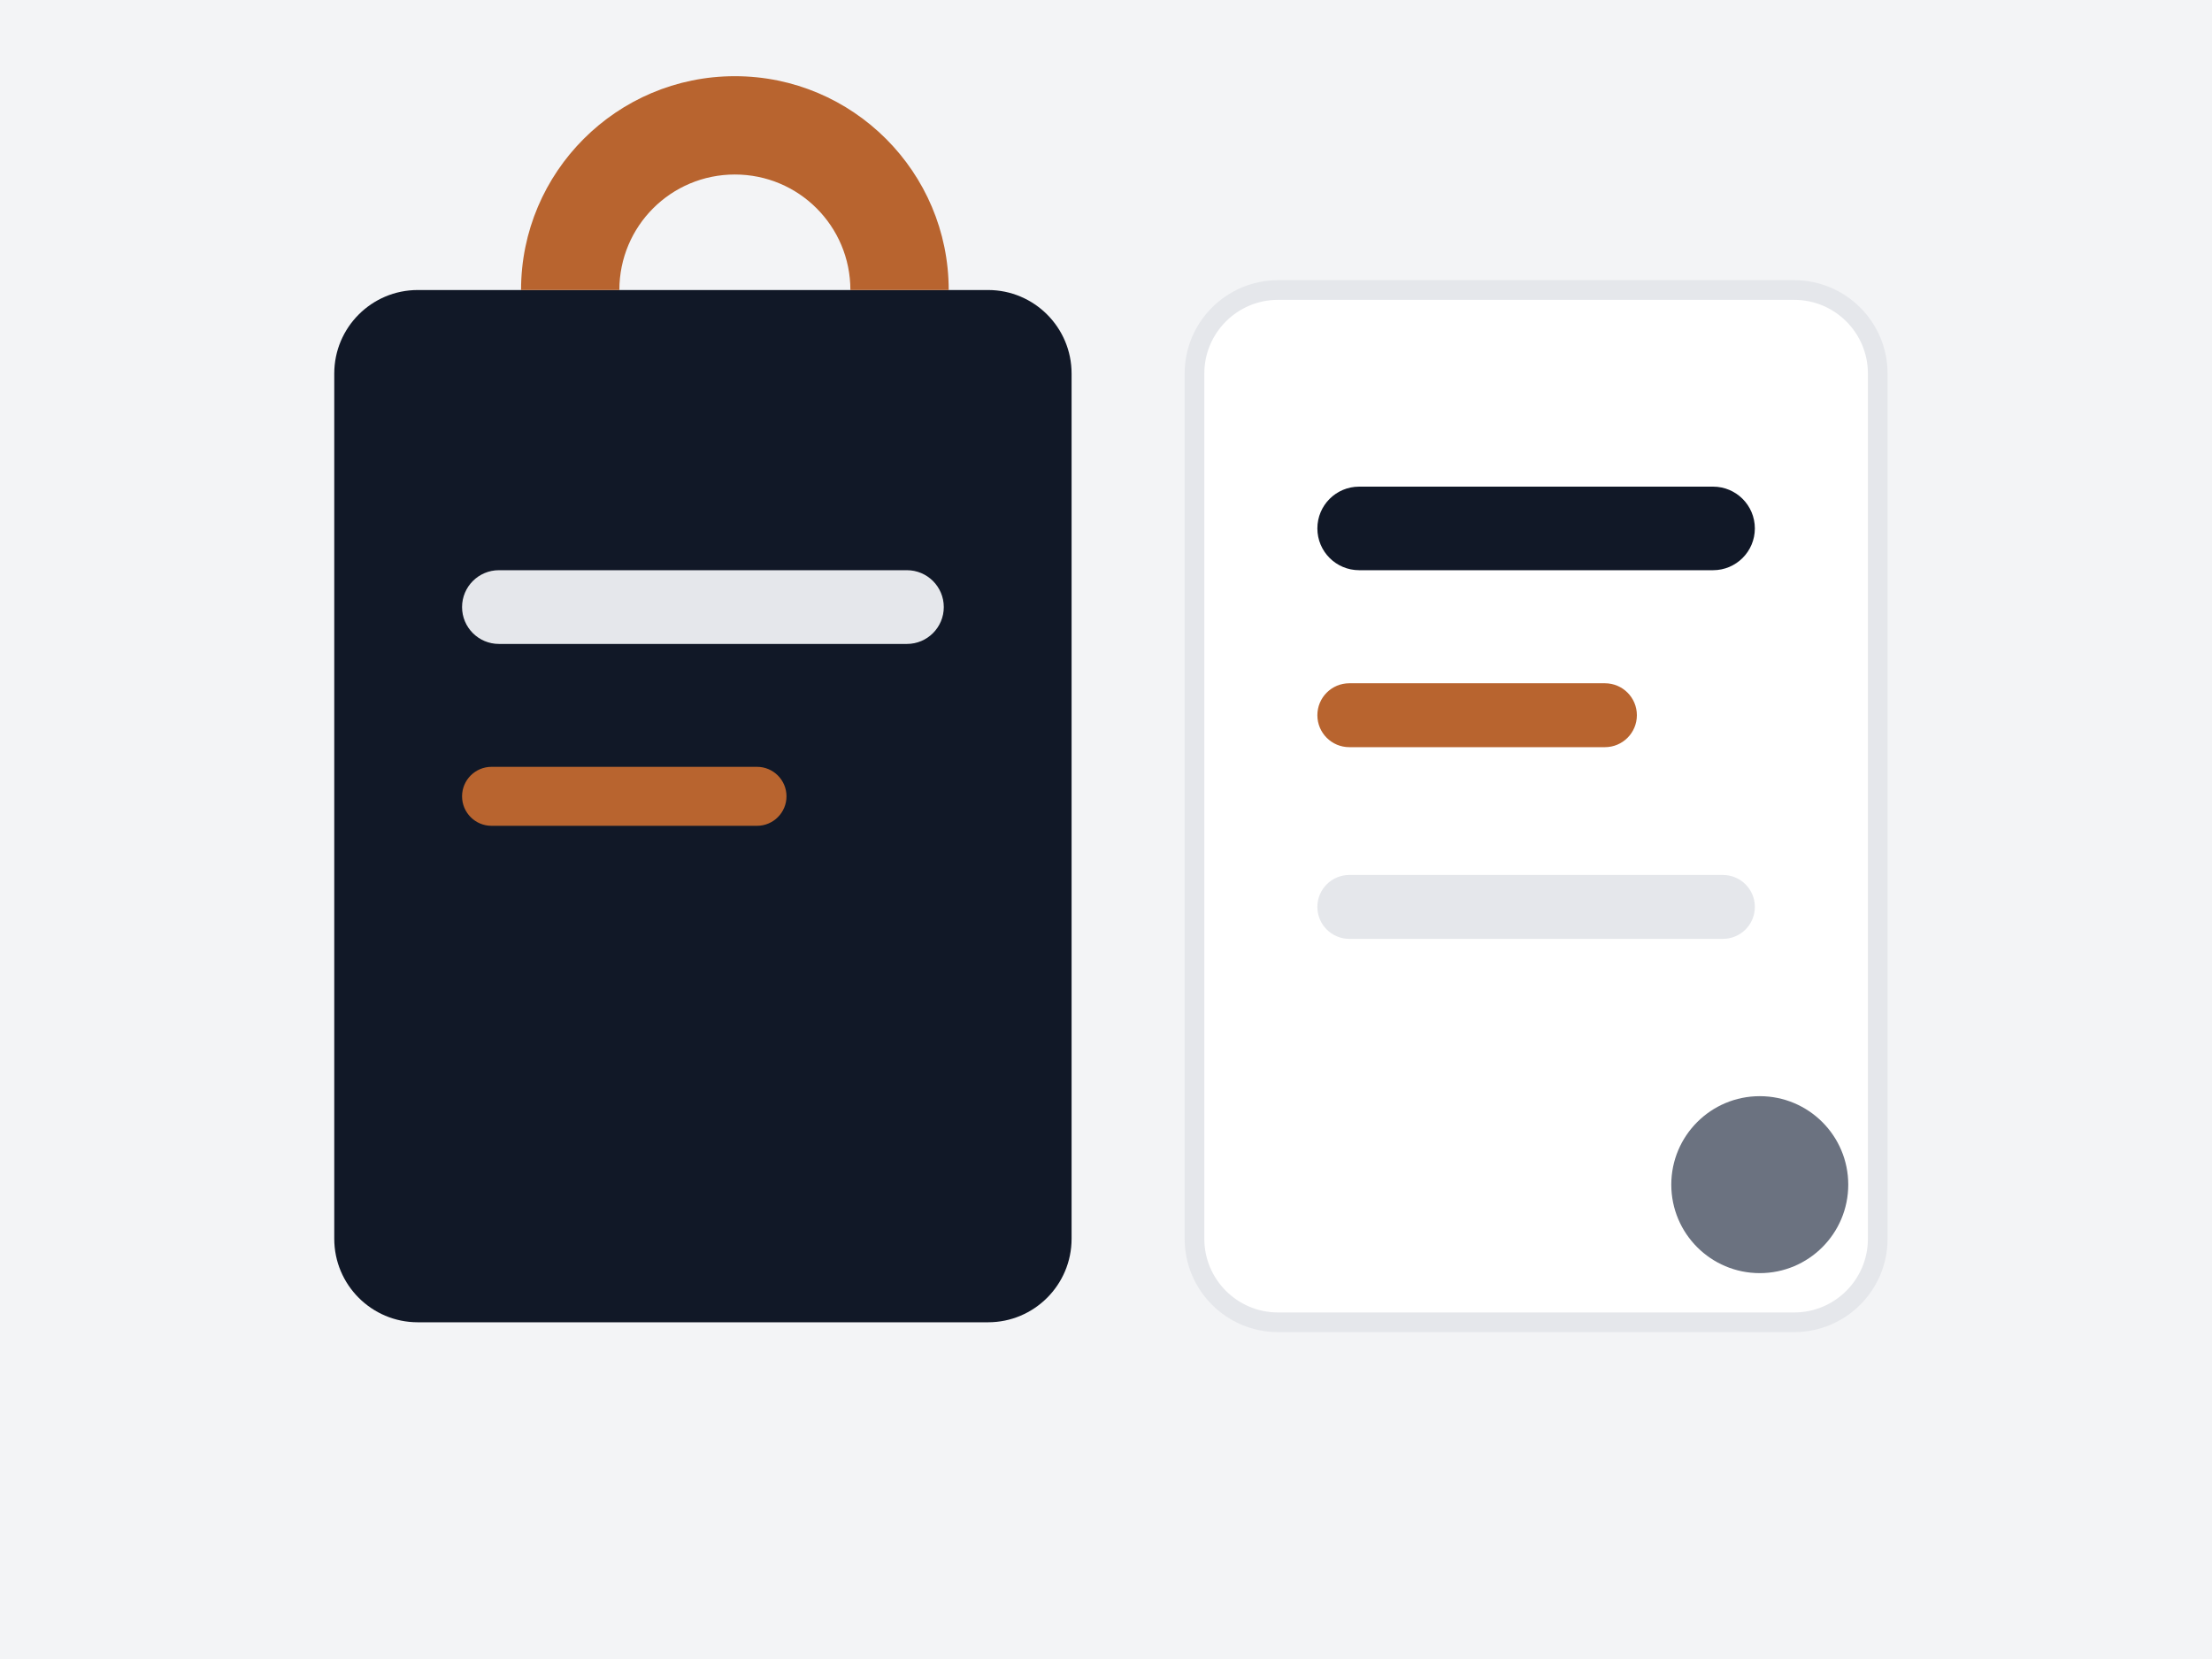
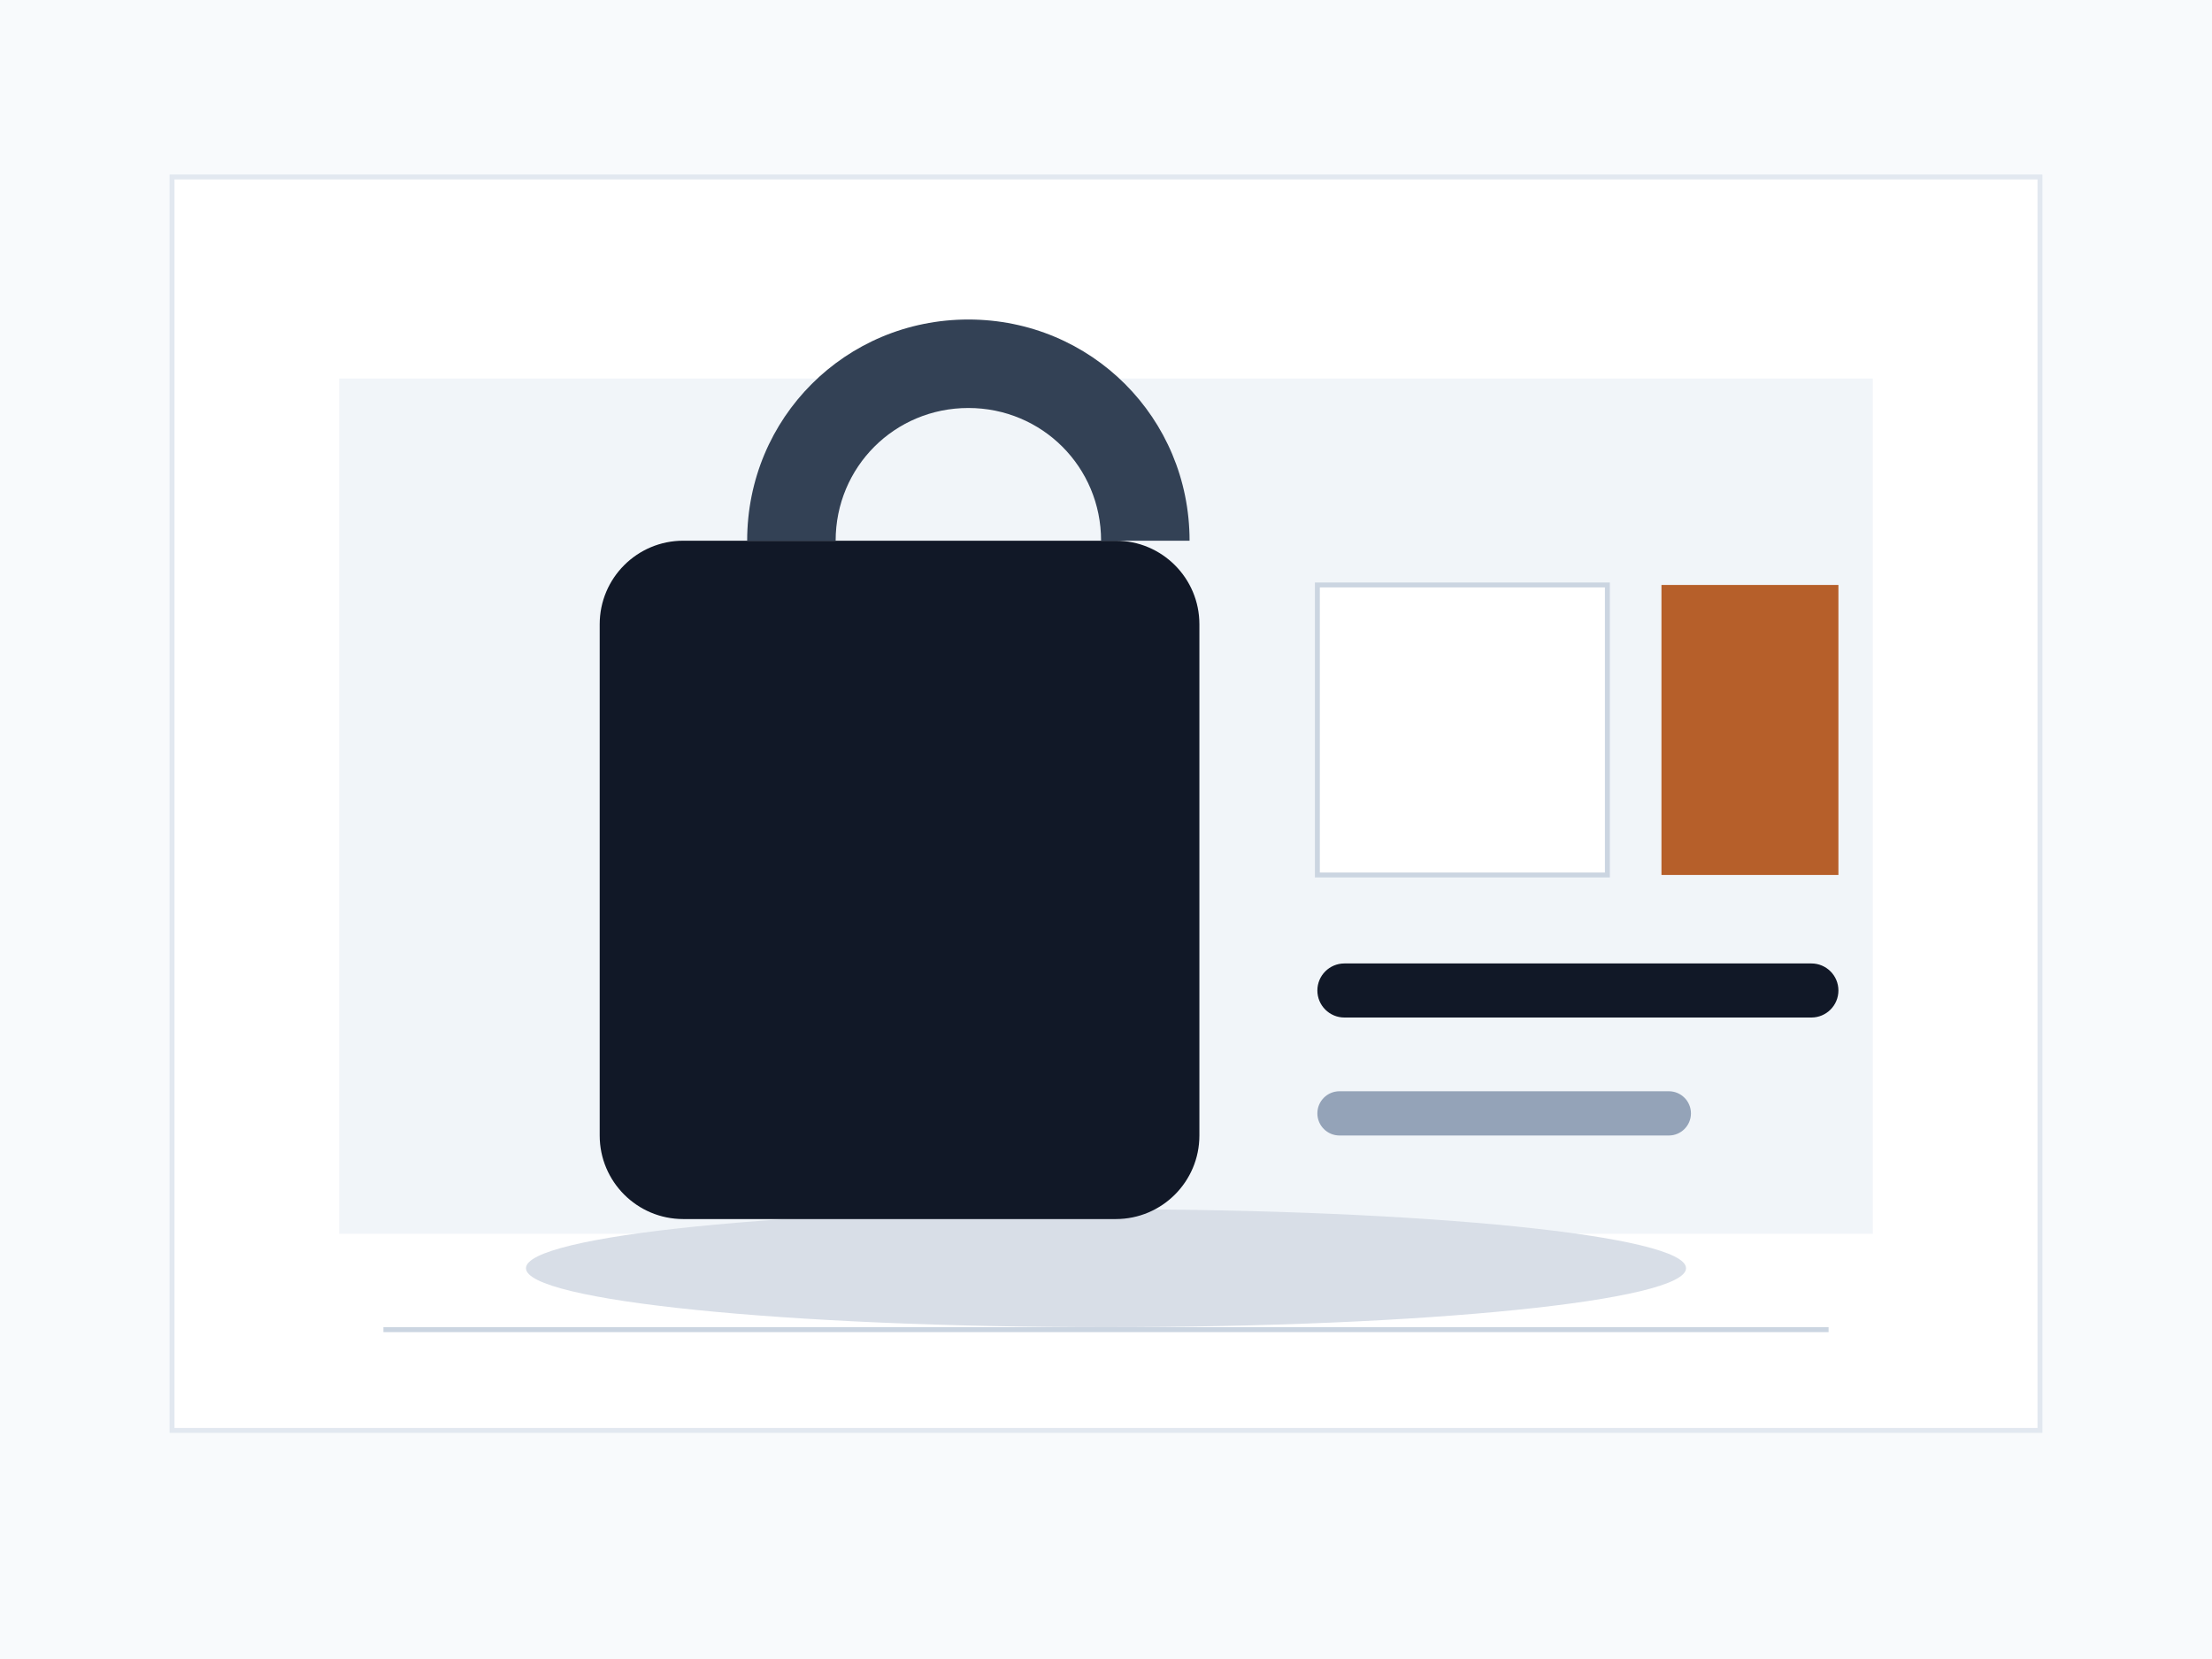
<svg xmlns="http://www.w3.org/2000/svg" width="900" height="675" viewBox="0 0 900 675" fill="none">
-   <rect width="900" height="675" fill="#f3f4f6" />
-   <rect x="136" y="118" width="300" height="420" rx="34" fill="#111827" />
-   <rect x="486" y="118" width="278" height="420" rx="34" fill="#ffffff" stroke="#e5e7eb" stroke-width="8" />
-   <path d="M212 118c0-48 39-87 87-87s87 39 87 87h-40c0-26-21-47-47-47s-47 21-47 47h-40Z" fill="#b8642f" />
-   <rect x="188" y="232" width="196" height="30" rx="15" fill="#e5e7eb" />
-   <rect x="188" y="312" width="132" height="24" rx="12" fill="#b8642f" />
-   <rect x="536" y="198" width="178" height="34" rx="17" fill="#111827" />
-   <rect x="536" y="278" width="130" height="26" rx="13" fill="#b8642f" />
-   <rect x="536" y="356" width="178" height="26" rx="13" fill="#e5e7eb" />
-   <circle cx="716" cy="482" r="36" fill="#6b7280" />
+   <rect width="900" height="675" fill="#f8fafc" />
+   <rect x="70" y="72" width="760" height="510" fill="#ffffff" stroke="#e2e8f0" stroke-width="2" />
+   <rect x="138" y="154" width="624" height="348" fill="#f1f5f9" />
+   <ellipse cx="450" cy="516" rx="236" ry="24" fill="#d8dee7" />
+   <rect x="244" y="220" width="244" height="276" rx="34" fill="#111827" />
+   <path d="M304 220c0-50 40-90 90-90s90 40 90 90h-36c0-30-24-54-54-54s-54 24-54 54h-36Z" fill="#334155" />
+   <rect x="536" y="238" width="118" height="118" fill="#ffffff" stroke="#cbd5e1" stroke-width="2" />
+   <rect x="676" y="238" width="72" height="118" fill="#b65f2a" />
+   <rect x="536" y="392" width="212" height="22" rx="11" fill="#111827" />
+   <rect x="536" y="444" width="152" height="18" rx="9" fill="#94a3b8" />
+   <rect x="156" y="540" width="588" height="2" fill="#cbd5e1" />
</svg>
